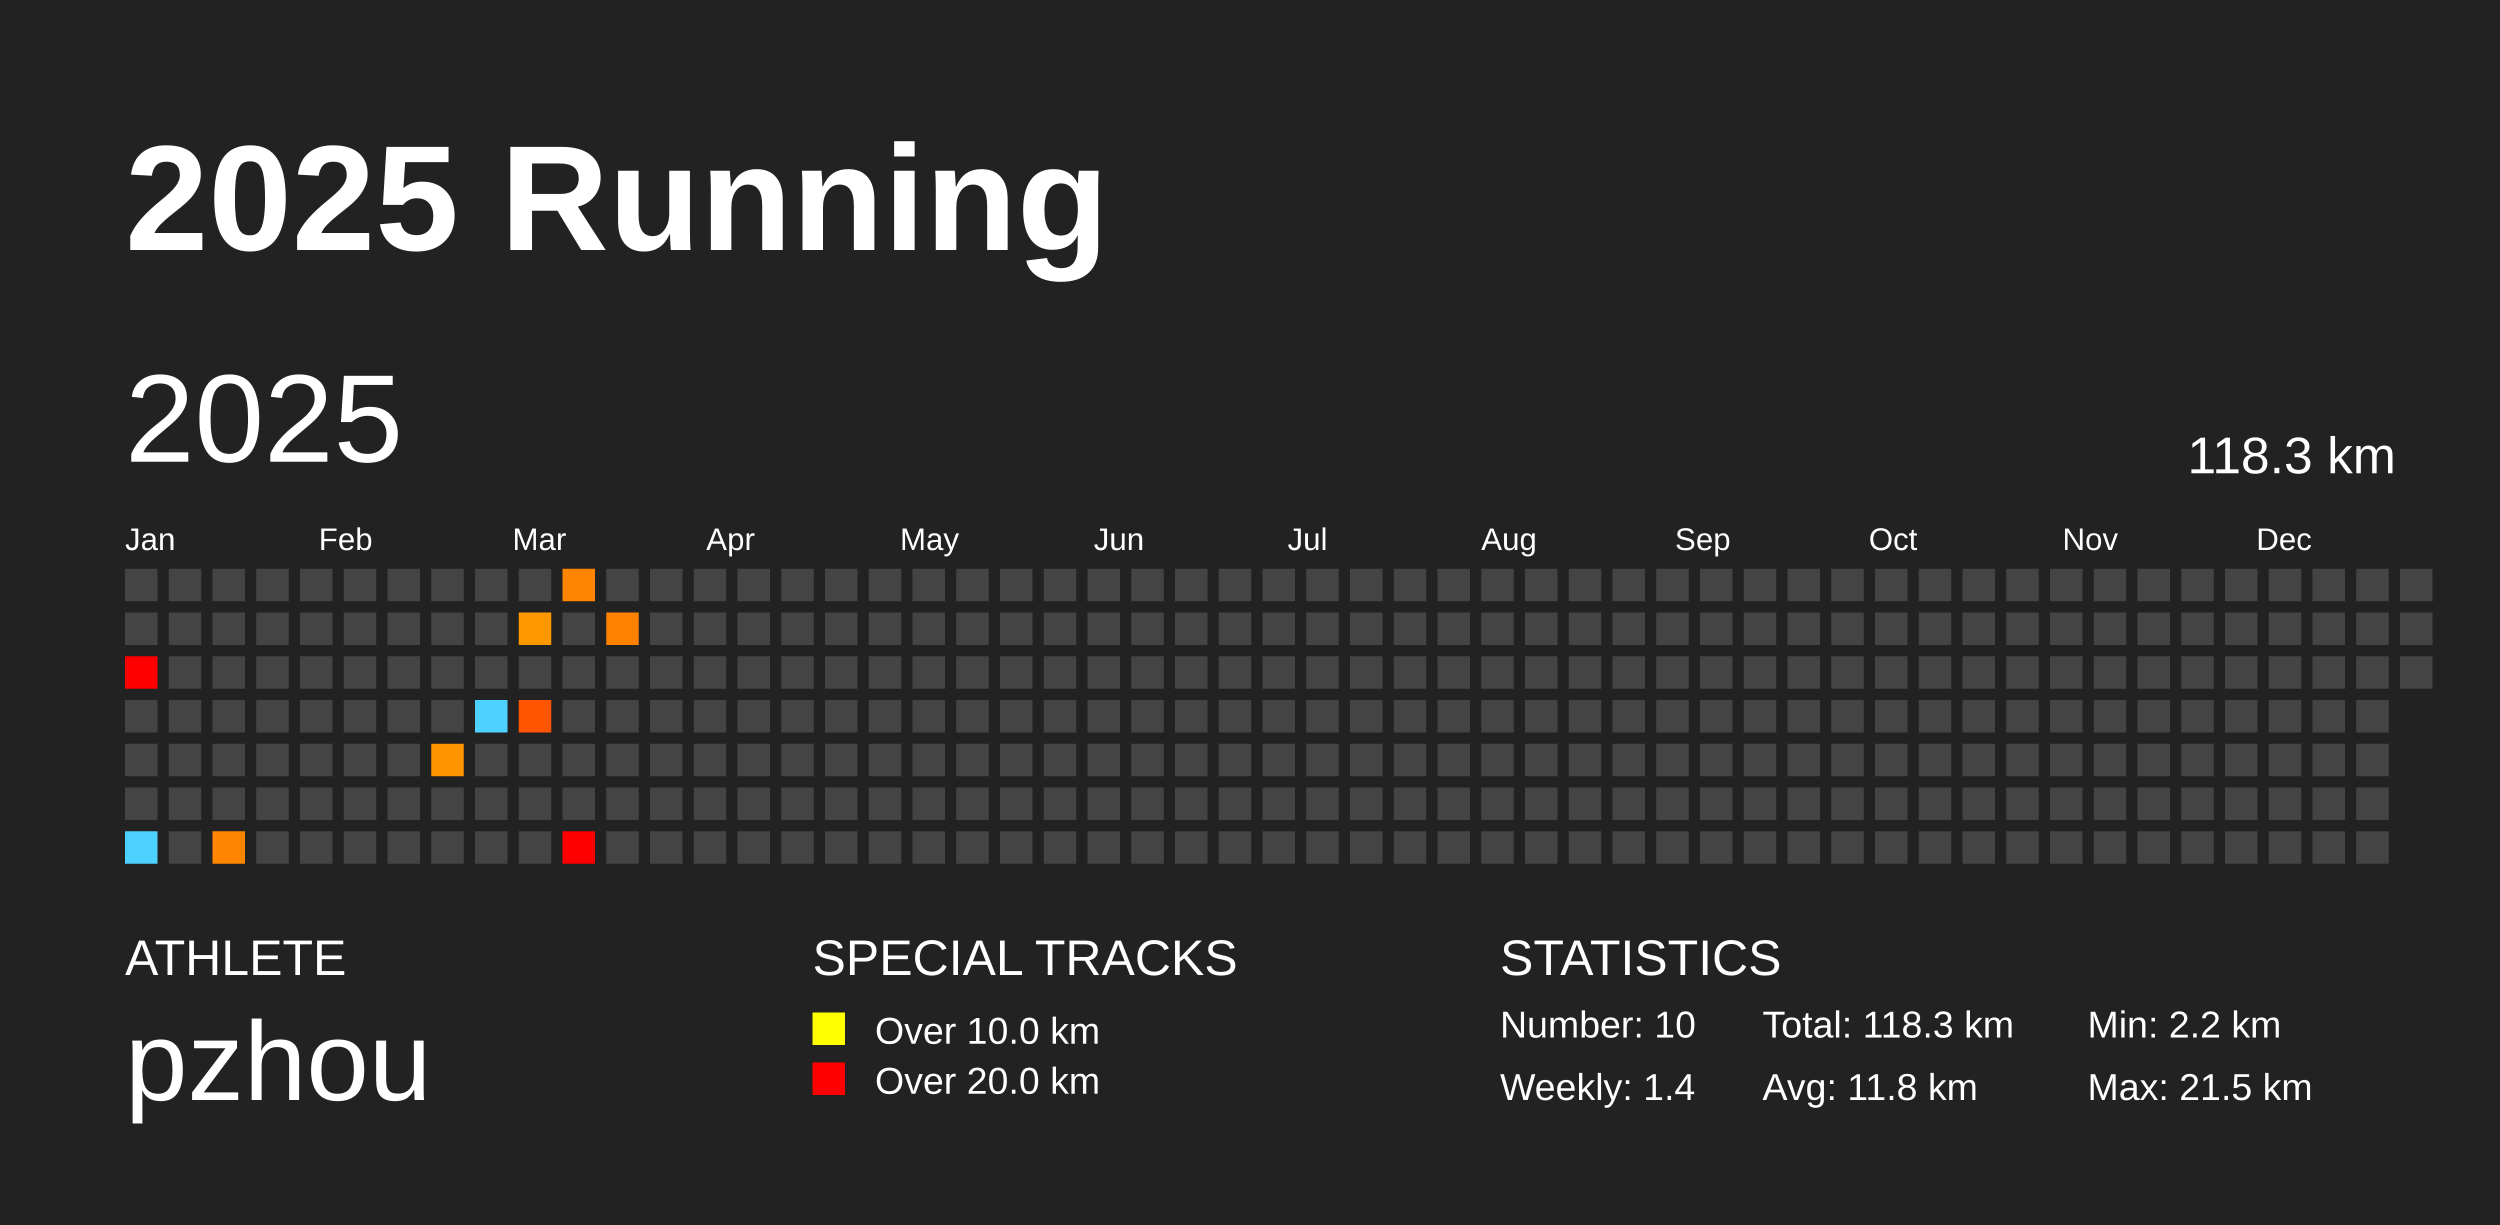
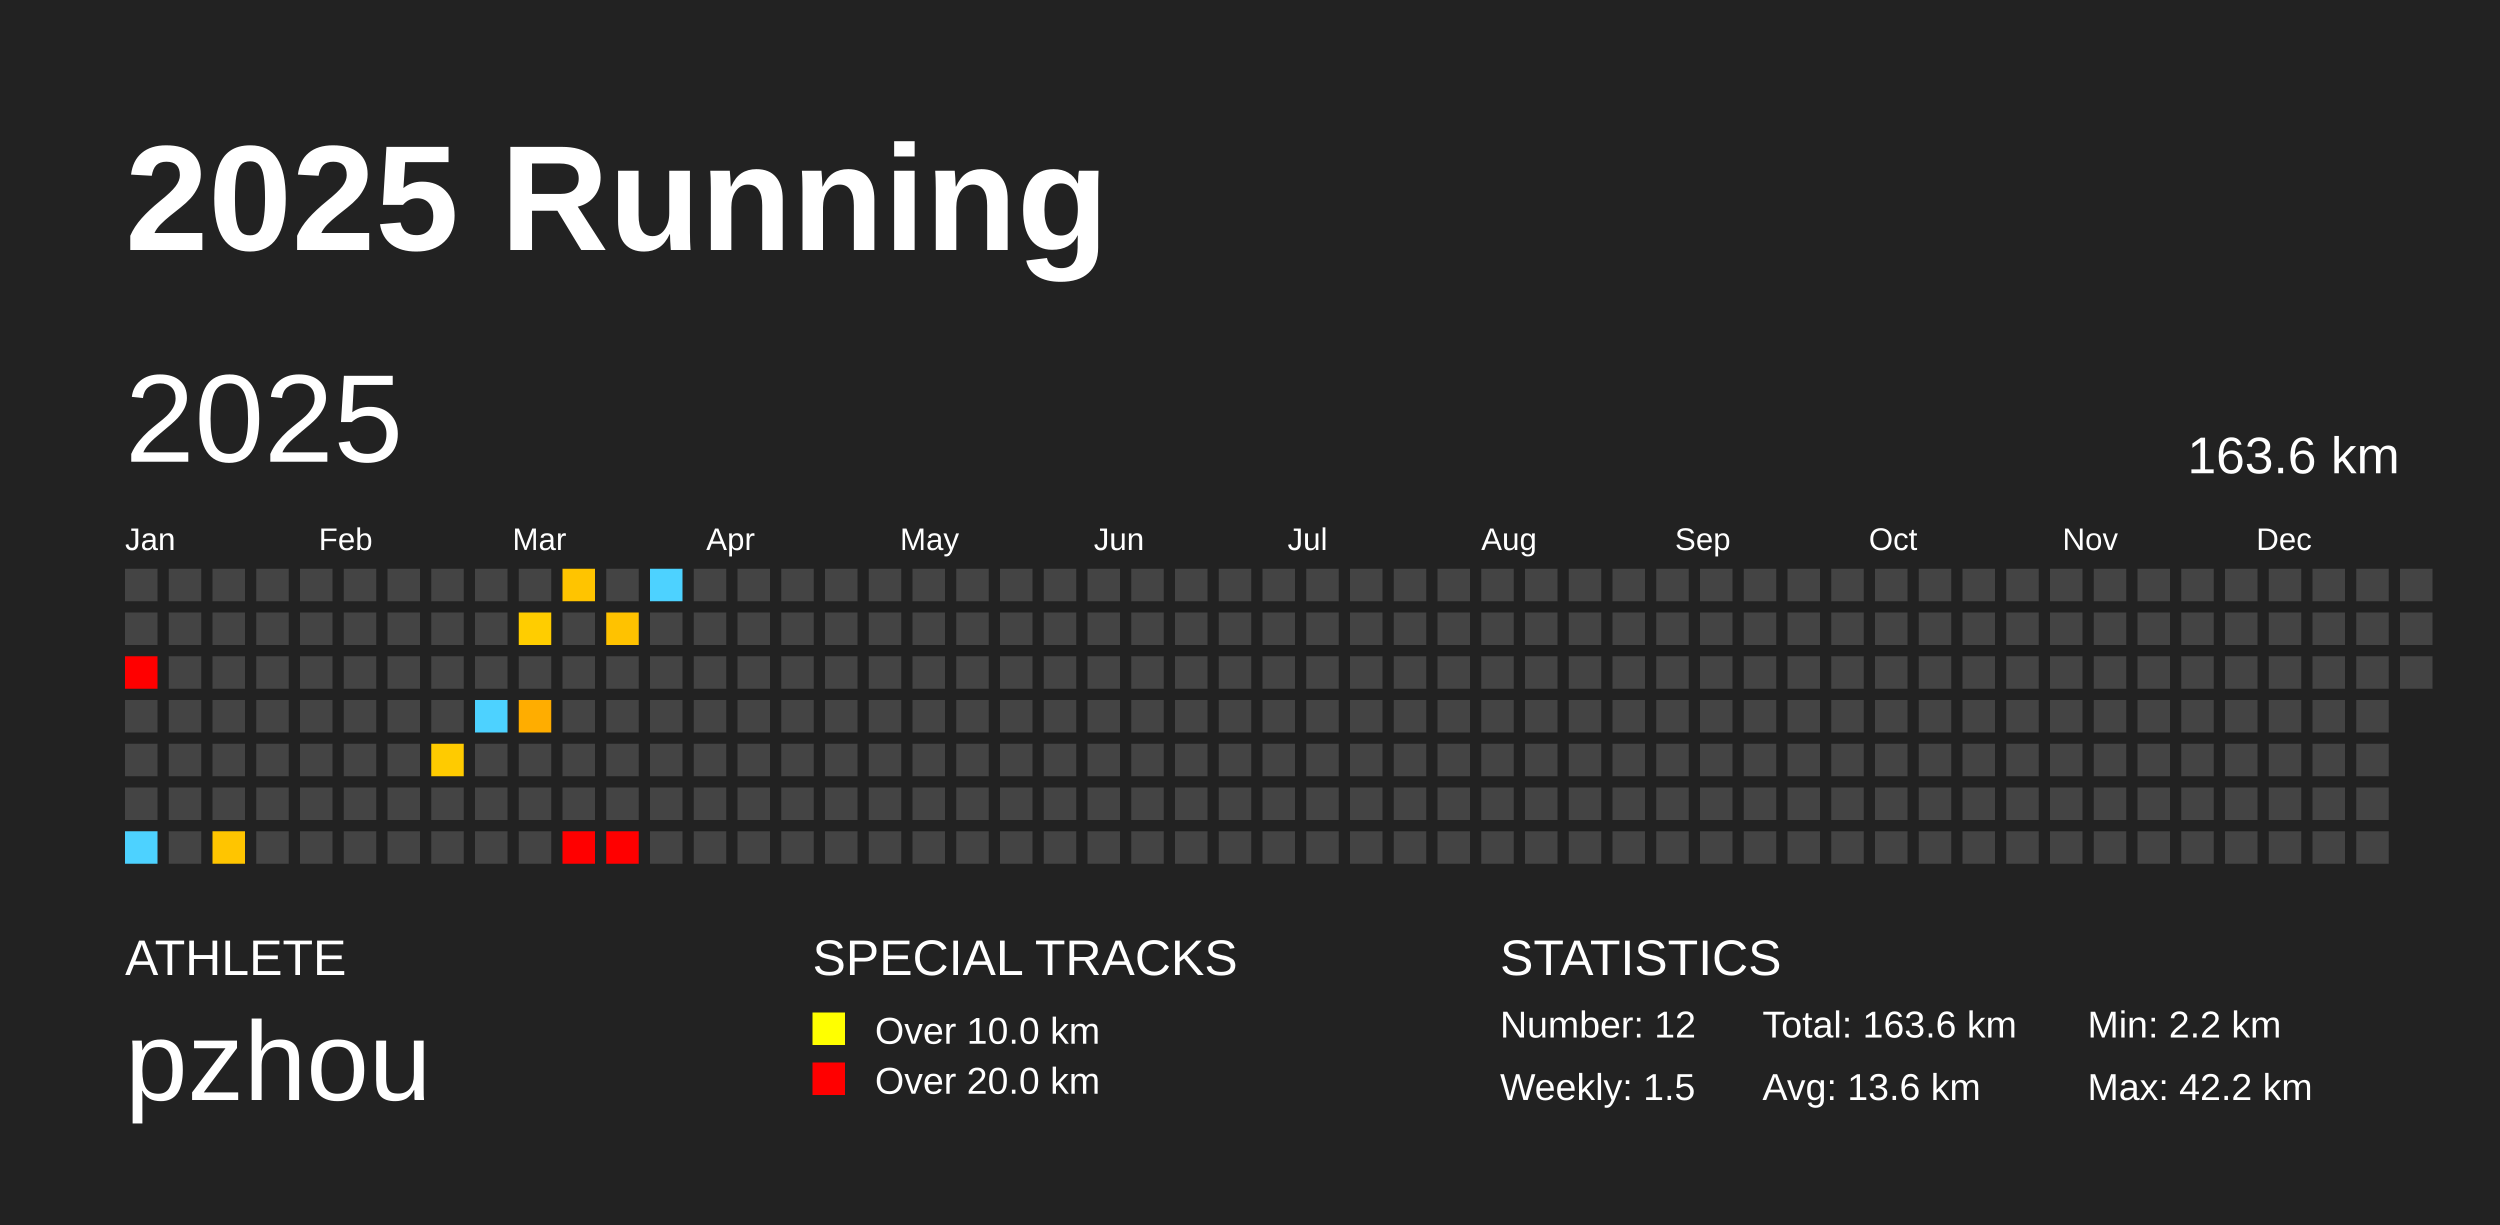
<svg xmlns="http://www.w3.org/2000/svg" baseProfile="full" height="98mm" version="1.1" viewBox="0,0,200,98" width="200mm">
  <defs />
  <rect fill="#222222" height="98" width="200" x="0" y="0" />
  <text fill="#FFFFFF" style="font-size:12px; font-family:Arial; font-weight:bold;" x="10" y="20">2025 Running</text>
  <text fill="#FFFFFF" style="font-size:4px; font-family:Arial" x="10" y="78">ATHLETE</text>
  <text fill="#FFFFFF" style="font-size:9px; font-family:Arial" x="10" y="88">pzhou</text>
  <text fill="#FFFFFF" style="font-size:4px; font-family:Arial" x="65" y="78">SPECIAL TRACKS</text>
  <rect fill="yellow" height="2.6" width="2.6" x="65" y="81" />
  <text fill="#FFFFFF" style="font-size:3px; font-family:Arial" x="70" y="83.5">Over 10.0 km</text>
  <rect fill="red" height="2.6" width="2.6" x="65" y="85" />
  <text fill="#FFFFFF" style="font-size:3px; font-family:Arial" x="70" y="87.5">Over 20.0 km</text>
  <text fill="#FFFFFF" style="font-size:4px; font-family:Arial" x="120" y="78">STATISTICS</text>
-   <text fill="#FFFFFF" style="font-size:3px; font-family:Arial" x="120" y="83">Number: 10</text>
-   <text fill="#FFFFFF" style="font-size:3px; font-family:Arial" x="120" y="88">Weekly: 1.4</text>
-   <text fill="#FFFFFF" style="font-size:3px; font-family:Arial" x="141" y="83">Total: 118.3 km</text>
-   <text fill="#FFFFFF" style="font-size:3px; font-family:Arial" x="141" y="88">Avg: 11.8 km</text>
+   <text fill="#FFFFFF" style="font-size:3px; font-family:Arial" x="120" y="83">Number: 12</text>
+   <text fill="#FFFFFF" style="font-size:3px; font-family:Arial" x="120" y="88">Weekly: 1.5</text>
+   <text fill="#FFFFFF" style="font-size:3px; font-family:Arial" x="141" y="83">Total: 163.6 km</text>
+   <text fill="#FFFFFF" style="font-size:3px; font-family:Arial" x="141" y="88">Avg: 13.6 km</text>
  <text fill="#FFFFFF" style="font-size:3px; font-family:Arial" x="167" y="83">Min: 2.2 km</text>
-   <text fill="#FFFFFF" style="font-size:3px; font-family:Arial" x="167" y="88">Max: 21.5 km</text>
+   <text fill="#FFFFFF" style="font-size:3px; font-family:Arial" x="167" y="88">Max: 42.2 km</text>
  <text dominant-baseline="hanging" fill="#FFFFFF" style="font-size:10.0px; font-family:Arial;" x="10" y="30">2025</text>
-   <text dominant-baseline="hanging" fill="#FFFFFF" style="font-size:4.125px; font-family:Arial;" x="175" y="35">118.3 km</text>
+   <text dominant-baseline="hanging" fill="#FFFFFF" style="font-size:4.125px; font-family:Arial;" x="175" y="35">163.6 km</text>
  <text fill="#FFFFFF" style="font-size:2.5px; font-family:Arial" x="10.0" y="44">Jan</text>
  <text fill="#FFFFFF" style="font-size:2.5px; font-family:Arial" x="25.5" y="44">Feb</text>
  <text fill="#FFFFFF" style="font-size:2.5px; font-family:Arial" x="41.0" y="44">Mar</text>
  <text fill="#FFFFFF" style="font-size:2.5px; font-family:Arial" x="56.5" y="44">Apr</text>
  <text fill="#FFFFFF" style="font-size:2.5px; font-family:Arial" x="72.0" y="44">May</text>
  <text fill="#FFFFFF" style="font-size:2.5px; font-family:Arial" x="87.5" y="44">Jun</text>
  <text fill="#FFFFFF" style="font-size:2.5px; font-family:Arial" x="103.0" y="44">Jul</text>
  <text fill="#FFFFFF" style="font-size:2.5px; font-family:Arial" x="118.5" y="44">Aug</text>
  <text fill="#FFFFFF" style="font-size:2.5px; font-family:Arial" x="134.0" y="44">Sep</text>
  <text fill="#FFFFFF" style="font-size:2.5px; font-family:Arial" x="149.5" y="44">Oct</text>
  <text fill="#FFFFFF" style="font-size:2.5px; font-family:Arial" x="165.0" y="44">Nov</text>
  <text fill="#FFFFFF" style="font-size:2.5px; font-family:Arial" x="180.5" y="44">Dec</text>
  <rect fill="#444444" height="2.6" width="2.6" x="10.0" y="45.5" />
  <rect fill="#444444" height="2.6" width="2.6" x="10.0" y="49.0" />
  <rect fill="red" height="2.6" width="2.6" x="10.0" y="52.5" />
  <rect fill="#444444" height="2.6" width="2.6" x="10.0" y="56.0" />
  <rect fill="#444444" height="2.6" width="2.6" x="10.0" y="59.5" />
  <rect fill="#444444" height="2.6" width="2.6" x="10.0" y="63.0" />
  <rect fill="#4dd2ff" height="2.6" width="2.6" x="10.0" y="66.5" />
  <rect fill="#444444" height="2.6" width="2.6" x="13.5" y="45.5" />
  <rect fill="#444444" height="2.6" width="2.6" x="13.5" y="49.0" />
  <rect fill="#444444" height="2.6" width="2.6" x="13.5" y="52.5" />
  <rect fill="#444444" height="2.6" width="2.6" x="13.5" y="56.0" />
  <rect fill="#444444" height="2.6" width="2.6" x="13.5" y="59.5" />
  <rect fill="#444444" height="2.6" width="2.6" x="13.5" y="63.0" />
  <rect fill="#444444" height="2.6" width="2.6" x="13.5" y="66.5" />
  <rect fill="#444444" height="2.6" width="2.6" x="17.0" y="45.5" />
  <rect fill="#444444" height="2.6" width="2.6" x="17.0" y="49.0" />
  <rect fill="#444444" height="2.6" width="2.6" x="17.0" y="52.5" />
  <rect fill="#444444" height="2.6" width="2.6" x="17.0" y="56.0" />
  <rect fill="#444444" height="2.6" width="2.6" x="17.0" y="59.5" />
  <rect fill="#444444" height="2.6" width="2.6" x="17.0" y="63.0" />
-   <rect fill="#ff8600" height="2.6" width="2.6" x="17.0" y="66.5" />
+   <rect fill="#ffc500" height="2.6" width="2.6" x="17.0" y="66.5" />
  <rect fill="#444444" height="2.6" width="2.6" x="20.5" y="45.5" />
  <rect fill="#444444" height="2.6" width="2.6" x="20.5" y="49.0" />
  <rect fill="#444444" height="2.6" width="2.6" x="20.5" y="52.5" />
  <rect fill="#444444" height="2.6" width="2.6" x="20.5" y="56.0" />
  <rect fill="#444444" height="2.6" width="2.6" x="20.5" y="59.5" />
  <rect fill="#444444" height="2.6" width="2.6" x="20.5" y="63.0" />
  <rect fill="#444444" height="2.6" width="2.6" x="20.5" y="66.5" />
  <rect fill="#444444" height="2.6" width="2.6" x="24.0" y="45.5" />
  <rect fill="#444444" height="2.6" width="2.6" x="24.0" y="49.0" />
  <rect fill="#444444" height="2.6" width="2.6" x="24.0" y="52.5" />
  <rect fill="#444444" height="2.6" width="2.6" x="24.0" y="56.0" />
  <rect fill="#444444" height="2.6" width="2.6" x="24.0" y="59.5" />
  <rect fill="#444444" height="2.6" width="2.6" x="24.0" y="63.0" />
  <rect fill="#444444" height="2.6" width="2.6" x="24.0" y="66.5" />
  <rect fill="#444444" height="2.6" width="2.6" x="27.5" y="45.5" />
  <rect fill="#444444" height="2.6" width="2.6" x="27.5" y="49.0" />
  <rect fill="#444444" height="2.6" width="2.6" x="27.5" y="52.5" />
  <rect fill="#444444" height="2.6" width="2.6" x="27.5" y="56.0" />
  <rect fill="#444444" height="2.6" width="2.6" x="27.5" y="59.5" />
  <rect fill="#444444" height="2.6" width="2.6" x="27.5" y="63.0" />
  <rect fill="#444444" height="2.6" width="2.6" x="27.5" y="66.5" />
  <rect fill="#444444" height="2.6" width="2.6" x="31.0" y="45.5" />
  <rect fill="#444444" height="2.6" width="2.6" x="31.0" y="49.0" />
  <rect fill="#444444" height="2.6" width="2.6" x="31.0" y="52.5" />
  <rect fill="#444444" height="2.6" width="2.6" x="31.0" y="56.0" />
  <rect fill="#444444" height="2.6" width="2.6" x="31.0" y="59.5" />
  <rect fill="#444444" height="2.6" width="2.6" x="31.0" y="63.0" />
  <rect fill="#444444" height="2.6" width="2.6" x="31.0" y="66.5" />
  <rect fill="#444444" height="2.6" width="2.6" x="34.5" y="45.5" />
  <rect fill="#444444" height="2.6" width="2.6" x="34.5" y="49.0" />
  <rect fill="#444444" height="2.6" width="2.6" x="34.5" y="52.5" />
  <rect fill="#444444" height="2.6" width="2.6" x="34.5" y="56.0" />
-   <rect fill="#ff9400" height="2.6" width="2.6" x="34.5" y="59.5" />
+   <rect fill="#ffcb00" height="2.6" width="2.6" x="34.5" y="59.5" />
  <rect fill="#444444" height="2.6" width="2.6" x="34.5" y="63.0" />
  <rect fill="#444444" height="2.6" width="2.6" x="34.5" y="66.5" />
  <rect fill="#444444" height="2.6" width="2.6" x="38.0" y="45.5" />
  <rect fill="#444444" height="2.6" width="2.6" x="38.0" y="49.0" />
  <rect fill="#444444" height="2.6" width="2.6" x="38.0" y="52.5" />
  <rect fill="#4dd2ff" height="2.6" width="2.6" x="38.0" y="56.0" />
  <rect fill="#444444" height="2.6" width="2.6" x="38.0" y="59.5" />
  <rect fill="#444444" height="2.6" width="2.6" x="38.0" y="63.0" />
  <rect fill="#444444" height="2.6" width="2.6" x="38.0" y="66.5" />
  <rect fill="#444444" height="2.6" width="2.6" x="41.5" y="45.5" />
-   <rect fill="#ff9700" height="2.6" width="2.6" x="41.5" y="49.0" />
+   <rect fill="#ffcd00" height="2.6" width="2.6" x="41.5" y="49.0" />
  <rect fill="#444444" height="2.6" width="2.6" x="41.5" y="52.5" />
-   <rect fill="#ff5500" height="2.6" width="2.6" x="41.5" y="56.0" />
+   <rect fill="#ffad00" height="2.6" width="2.6" x="41.5" y="56.0" />
  <rect fill="#444444" height="2.6" width="2.6" x="41.5" y="59.5" />
  <rect fill="#444444" height="2.6" width="2.6" x="41.5" y="63.0" />
  <rect fill="#444444" height="2.6" width="2.6" x="41.5" y="66.5" />
-   <rect fill="#ff8500" height="2.6" width="2.6" x="45.0" y="45.5" />
+   <rect fill="#ffc400" height="2.6" width="2.6" x="45.0" y="45.5" />
  <rect fill="#444444" height="2.6" width="2.6" x="45.0" y="49.0" />
  <rect fill="#444444" height="2.6" width="2.6" x="45.0" y="52.5" />
  <rect fill="#444444" height="2.6" width="2.6" x="45.0" y="56.0" />
  <rect fill="#444444" height="2.6" width="2.6" x="45.0" y="59.5" />
  <rect fill="#444444" height="2.6" width="2.6" x="45.0" y="63.0" />
  <rect fill="red" height="2.6" width="2.6" x="45.0" y="66.5" />
  <rect fill="#444444" height="2.6" width="2.6" x="48.5" y="45.5" />
-   <rect fill="#ff8100" height="2.6" width="2.6" x="48.5" y="49.0" />
+   <rect fill="#ffc200" height="2.6" width="2.6" x="48.5" y="49.0" />
  <rect fill="#444444" height="2.6" width="2.6" x="48.5" y="52.5" />
  <rect fill="#444444" height="2.6" width="2.6" x="48.5" y="56.0" />
  <rect fill="#444444" height="2.6" width="2.6" x="48.5" y="59.5" />
  <rect fill="#444444" height="2.6" width="2.6" x="48.5" y="63.0" />
-   <rect fill="#444444" height="2.6" width="2.6" x="48.5" y="66.5" />
-   <rect fill="#444444" height="2.6" width="2.6" x="52.0" y="45.5" />
+   <rect fill="red" height="2.6" width="2.6" x="48.5" y="66.5" />
+   <rect fill="#4dd2ff" height="2.6" width="2.6" x="52.0" y="45.5" />
  <rect fill="#444444" height="2.6" width="2.6" x="52.0" y="49.0" />
  <rect fill="#444444" height="2.6" width="2.6" x="52.0" y="52.5" />
  <rect fill="#444444" height="2.6" width="2.6" x="52.0" y="56.0" />
  <rect fill="#444444" height="2.6" width="2.6" x="52.0" y="59.5" />
  <rect fill="#444444" height="2.6" width="2.6" x="52.0" y="63.0" />
  <rect fill="#444444" height="2.6" width="2.6" x="52.0" y="66.5" />
  <rect fill="#444444" height="2.6" width="2.6" x="55.5" y="45.5" />
  <rect fill="#444444" height="2.6" width="2.6" x="55.5" y="49.0" />
  <rect fill="#444444" height="2.6" width="2.6" x="55.5" y="52.5" />
  <rect fill="#444444" height="2.6" width="2.6" x="55.5" y="56.0" />
  <rect fill="#444444" height="2.6" width="2.6" x="55.5" y="59.5" />
  <rect fill="#444444" height="2.6" width="2.6" x="55.5" y="63.0" />
  <rect fill="#444444" height="2.6" width="2.6" x="55.5" y="66.5" />
  <rect fill="#444444" height="2.6" width="2.6" x="59.0" y="45.5" />
  <rect fill="#444444" height="2.6" width="2.6" x="59.0" y="49.0" />
  <rect fill="#444444" height="2.6" width="2.6" x="59.0" y="52.5" />
  <rect fill="#444444" height="2.6" width="2.6" x="59.0" y="56.0" />
  <rect fill="#444444" height="2.6" width="2.6" x="59.0" y="59.5" />
  <rect fill="#444444" height="2.6" width="2.6" x="59.0" y="63.0" />
  <rect fill="#444444" height="2.6" width="2.6" x="59.0" y="66.5" />
  <rect fill="#444444" height="2.6" width="2.6" x="62.5" y="45.5" />
  <rect fill="#444444" height="2.6" width="2.6" x="62.5" y="49.0" />
  <rect fill="#444444" height="2.6" width="2.6" x="62.5" y="52.5" />
  <rect fill="#444444" height="2.6" width="2.6" x="62.5" y="56.0" />
  <rect fill="#444444" height="2.6" width="2.6" x="62.5" y="59.5" />
  <rect fill="#444444" height="2.6" width="2.6" x="62.5" y="63.0" />
  <rect fill="#444444" height="2.6" width="2.6" x="62.5" y="66.5" />
  <rect fill="#444444" height="2.6" width="2.6" x="66.0" y="45.5" />
  <rect fill="#444444" height="2.6" width="2.6" x="66.0" y="49.0" />
  <rect fill="#444444" height="2.6" width="2.6" x="66.0" y="52.5" />
  <rect fill="#444444" height="2.6" width="2.6" x="66.0" y="56.0" />
  <rect fill="#444444" height="2.6" width="2.6" x="66.0" y="59.5" />
  <rect fill="#444444" height="2.6" width="2.6" x="66.0" y="63.0" />
  <rect fill="#444444" height="2.6" width="2.6" x="66.0" y="66.5" />
  <rect fill="#444444" height="2.6" width="2.6" x="69.5" y="45.5" />
  <rect fill="#444444" height="2.6" width="2.6" x="69.5" y="49.0" />
  <rect fill="#444444" height="2.6" width="2.6" x="69.5" y="52.5" />
  <rect fill="#444444" height="2.6" width="2.6" x="69.5" y="56.0" />
  <rect fill="#444444" height="2.6" width="2.6" x="69.5" y="59.5" />
  <rect fill="#444444" height="2.6" width="2.6" x="69.5" y="63.0" />
  <rect fill="#444444" height="2.6" width="2.6" x="69.5" y="66.5" />
  <rect fill="#444444" height="2.6" width="2.6" x="73.0" y="45.5" />
  <rect fill="#444444" height="2.6" width="2.6" x="73.0" y="49.0" />
  <rect fill="#444444" height="2.6" width="2.6" x="73.0" y="52.5" />
  <rect fill="#444444" height="2.6" width="2.6" x="73.0" y="56.0" />
  <rect fill="#444444" height="2.6" width="2.6" x="73.0" y="59.5" />
  <rect fill="#444444" height="2.6" width="2.6" x="73.0" y="63.0" />
  <rect fill="#444444" height="2.6" width="2.6" x="73.0" y="66.5" />
  <rect fill="#444444" height="2.6" width="2.6" x="76.5" y="45.5" />
  <rect fill="#444444" height="2.6" width="2.6" x="76.5" y="49.0" />
  <rect fill="#444444" height="2.6" width="2.6" x="76.5" y="52.5" />
  <rect fill="#444444" height="2.6" width="2.6" x="76.5" y="56.0" />
  <rect fill="#444444" height="2.6" width="2.6" x="76.5" y="59.5" />
  <rect fill="#444444" height="2.6" width="2.6" x="76.5" y="63.0" />
  <rect fill="#444444" height="2.6" width="2.6" x="76.5" y="66.5" />
  <rect fill="#444444" height="2.6" width="2.6" x="80.0" y="45.5" />
  <rect fill="#444444" height="2.6" width="2.6" x="80.0" y="49.0" />
  <rect fill="#444444" height="2.6" width="2.6" x="80.0" y="52.5" />
  <rect fill="#444444" height="2.6" width="2.6" x="80.0" y="56.0" />
  <rect fill="#444444" height="2.6" width="2.6" x="80.0" y="59.5" />
  <rect fill="#444444" height="2.6" width="2.6" x="80.0" y="63.0" />
  <rect fill="#444444" height="2.6" width="2.6" x="80.0" y="66.5" />
  <rect fill="#444444" height="2.6" width="2.6" x="83.5" y="45.5" />
  <rect fill="#444444" height="2.6" width="2.6" x="83.5" y="49.0" />
  <rect fill="#444444" height="2.6" width="2.6" x="83.5" y="52.5" />
  <rect fill="#444444" height="2.6" width="2.6" x="83.5" y="56.0" />
  <rect fill="#444444" height="2.6" width="2.6" x="83.5" y="59.5" />
  <rect fill="#444444" height="2.6" width="2.6" x="83.5" y="63.0" />
  <rect fill="#444444" height="2.6" width="2.6" x="83.5" y="66.5" />
  <rect fill="#444444" height="2.6" width="2.6" x="87.0" y="45.5" />
  <rect fill="#444444" height="2.6" width="2.6" x="87.0" y="49.0" />
  <rect fill="#444444" height="2.6" width="2.6" x="87.0" y="52.5" />
  <rect fill="#444444" height="2.6" width="2.6" x="87.0" y="56.0" />
  <rect fill="#444444" height="2.6" width="2.6" x="87.0" y="59.5" />
  <rect fill="#444444" height="2.6" width="2.6" x="87.0" y="63.0" />
  <rect fill="#444444" height="2.6" width="2.6" x="87.0" y="66.5" />
  <rect fill="#444444" height="2.6" width="2.6" x="90.5" y="45.5" />
  <rect fill="#444444" height="2.6" width="2.6" x="90.5" y="49.0" />
  <rect fill="#444444" height="2.6" width="2.6" x="90.5" y="52.5" />
  <rect fill="#444444" height="2.6" width="2.6" x="90.5" y="56.0" />
  <rect fill="#444444" height="2.6" width="2.6" x="90.5" y="59.5" />
  <rect fill="#444444" height="2.6" width="2.6" x="90.5" y="63.0" />
  <rect fill="#444444" height="2.6" width="2.6" x="90.5" y="66.5" />
  <rect fill="#444444" height="2.6" width="2.6" x="94.0" y="45.5" />
  <rect fill="#444444" height="2.6" width="2.6" x="94.0" y="49.0" />
  <rect fill="#444444" height="2.6" width="2.6" x="94.0" y="52.5" />
  <rect fill="#444444" height="2.6" width="2.6" x="94.0" y="56.0" />
  <rect fill="#444444" height="2.6" width="2.6" x="94.0" y="59.5" />
  <rect fill="#444444" height="2.6" width="2.6" x="94.0" y="63.0" />
  <rect fill="#444444" height="2.6" width="2.6" x="94.0" y="66.5" />
  <rect fill="#444444" height="2.6" width="2.6" x="97.5" y="45.5" />
  <rect fill="#444444" height="2.6" width="2.6" x="97.5" y="49.0" />
  <rect fill="#444444" height="2.6" width="2.6" x="97.5" y="52.5" />
  <rect fill="#444444" height="2.6" width="2.6" x="97.5" y="56.0" />
  <rect fill="#444444" height="2.6" width="2.6" x="97.5" y="59.5" />
  <rect fill="#444444" height="2.6" width="2.6" x="97.5" y="63.0" />
  <rect fill="#444444" height="2.6" width="2.6" x="97.5" y="66.5" />
  <rect fill="#444444" height="2.6" width="2.6" x="101.0" y="45.5" />
  <rect fill="#444444" height="2.6" width="2.6" x="101.0" y="49.0" />
  <rect fill="#444444" height="2.6" width="2.6" x="101.0" y="52.5" />
  <rect fill="#444444" height="2.6" width="2.6" x="101.0" y="56.0" />
  <rect fill="#444444" height="2.6" width="2.6" x="101.0" y="59.5" />
  <rect fill="#444444" height="2.6" width="2.6" x="101.0" y="63.0" />
  <rect fill="#444444" height="2.6" width="2.6" x="101.0" y="66.5" />
  <rect fill="#444444" height="2.6" width="2.6" x="104.5" y="45.5" />
  <rect fill="#444444" height="2.6" width="2.6" x="104.5" y="49.0" />
  <rect fill="#444444" height="2.6" width="2.6" x="104.5" y="52.5" />
  <rect fill="#444444" height="2.6" width="2.6" x="104.5" y="56.0" />
  <rect fill="#444444" height="2.6" width="2.6" x="104.5" y="59.5" />
  <rect fill="#444444" height="2.6" width="2.6" x="104.5" y="63.0" />
  <rect fill="#444444" height="2.6" width="2.6" x="104.5" y="66.5" />
  <rect fill="#444444" height="2.6" width="2.6" x="108.0" y="45.5" />
  <rect fill="#444444" height="2.6" width="2.6" x="108.0" y="49.0" />
  <rect fill="#444444" height="2.6" width="2.6" x="108.0" y="52.5" />
  <rect fill="#444444" height="2.6" width="2.6" x="108.0" y="56.0" />
  <rect fill="#444444" height="2.6" width="2.6" x="108.0" y="59.5" />
  <rect fill="#444444" height="2.6" width="2.6" x="108.0" y="63.0" />
  <rect fill="#444444" height="2.6" width="2.6" x="108.0" y="66.5" />
  <rect fill="#444444" height="2.6" width="2.6" x="111.5" y="45.5" />
  <rect fill="#444444" height="2.6" width="2.6" x="111.5" y="49.0" />
  <rect fill="#444444" height="2.6" width="2.6" x="111.5" y="52.5" />
  <rect fill="#444444" height="2.6" width="2.6" x="111.5" y="56.0" />
  <rect fill="#444444" height="2.6" width="2.6" x="111.5" y="59.5" />
  <rect fill="#444444" height="2.6" width="2.6" x="111.5" y="63.0" />
  <rect fill="#444444" height="2.6" width="2.6" x="111.5" y="66.5" />
  <rect fill="#444444" height="2.6" width="2.6" x="115.0" y="45.5" />
  <rect fill="#444444" height="2.6" width="2.6" x="115.0" y="49.0" />
  <rect fill="#444444" height="2.6" width="2.6" x="115.0" y="52.5" />
  <rect fill="#444444" height="2.6" width="2.6" x="115.0" y="56.0" />
  <rect fill="#444444" height="2.6" width="2.6" x="115.0" y="59.5" />
  <rect fill="#444444" height="2.6" width="2.6" x="115.0" y="63.0" />
  <rect fill="#444444" height="2.6" width="2.6" x="115.0" y="66.5" />
  <rect fill="#444444" height="2.6" width="2.6" x="118.5" y="45.5" />
  <rect fill="#444444" height="2.6" width="2.6" x="118.5" y="49.0" />
  <rect fill="#444444" height="2.6" width="2.6" x="118.5" y="52.5" />
  <rect fill="#444444" height="2.6" width="2.6" x="118.5" y="56.0" />
  <rect fill="#444444" height="2.6" width="2.6" x="118.5" y="59.5" />
  <rect fill="#444444" height="2.6" width="2.6" x="118.5" y="63.0" />
  <rect fill="#444444" height="2.6" width="2.6" x="118.5" y="66.5" />
  <rect fill="#444444" height="2.6" width="2.6" x="122.0" y="45.5" />
  <rect fill="#444444" height="2.6" width="2.6" x="122.0" y="49.0" />
  <rect fill="#444444" height="2.6" width="2.6" x="122.0" y="52.5" />
  <rect fill="#444444" height="2.6" width="2.6" x="122.0" y="56.0" />
  <rect fill="#444444" height="2.6" width="2.6" x="122.0" y="59.5" />
  <rect fill="#444444" height="2.6" width="2.6" x="122.0" y="63.0" />
  <rect fill="#444444" height="2.6" width="2.6" x="122.0" y="66.5" />
  <rect fill="#444444" height="2.6" width="2.6" x="125.5" y="45.5" />
  <rect fill="#444444" height="2.6" width="2.6" x="125.5" y="49.0" />
  <rect fill="#444444" height="2.6" width="2.6" x="125.5" y="52.5" />
  <rect fill="#444444" height="2.6" width="2.6" x="125.5" y="56.0" />
  <rect fill="#444444" height="2.6" width="2.6" x="125.5" y="59.5" />
  <rect fill="#444444" height="2.6" width="2.6" x="125.5" y="63.0" />
  <rect fill="#444444" height="2.6" width="2.6" x="125.5" y="66.5" />
  <rect fill="#444444" height="2.6" width="2.6" x="129.0" y="45.5" />
  <rect fill="#444444" height="2.6" width="2.6" x="129.0" y="49.0" />
  <rect fill="#444444" height="2.6" width="2.6" x="129.0" y="52.5" />
  <rect fill="#444444" height="2.6" width="2.6" x="129.0" y="56.0" />
  <rect fill="#444444" height="2.6" width="2.6" x="129.0" y="59.5" />
  <rect fill="#444444" height="2.6" width="2.6" x="129.0" y="63.0" />
  <rect fill="#444444" height="2.6" width="2.6" x="129.0" y="66.5" />
  <rect fill="#444444" height="2.6" width="2.6" x="132.5" y="45.5" />
  <rect fill="#444444" height="2.6" width="2.6" x="132.5" y="49.0" />
  <rect fill="#444444" height="2.6" width="2.6" x="132.5" y="52.5" />
  <rect fill="#444444" height="2.6" width="2.6" x="132.5" y="56.0" />
  <rect fill="#444444" height="2.6" width="2.6" x="132.5" y="59.5" />
  <rect fill="#444444" height="2.6" width="2.6" x="132.5" y="63.0" />
  <rect fill="#444444" height="2.6" width="2.6" x="132.5" y="66.5" />
  <rect fill="#444444" height="2.6" width="2.6" x="136.0" y="45.5" />
  <rect fill="#444444" height="2.6" width="2.6" x="136.0" y="49.0" />
  <rect fill="#444444" height="2.6" width="2.6" x="136.0" y="52.5" />
  <rect fill="#444444" height="2.6" width="2.6" x="136.0" y="56.0" />
  <rect fill="#444444" height="2.6" width="2.6" x="136.0" y="59.5" />
  <rect fill="#444444" height="2.6" width="2.6" x="136.0" y="63.0" />
  <rect fill="#444444" height="2.6" width="2.6" x="136.0" y="66.5" />
  <rect fill="#444444" height="2.6" width="2.6" x="139.5" y="45.5" />
  <rect fill="#444444" height="2.6" width="2.6" x="139.5" y="49.0" />
  <rect fill="#444444" height="2.6" width="2.6" x="139.5" y="52.5" />
  <rect fill="#444444" height="2.6" width="2.6" x="139.5" y="56.0" />
  <rect fill="#444444" height="2.6" width="2.6" x="139.5" y="59.5" />
  <rect fill="#444444" height="2.6" width="2.6" x="139.5" y="63.0" />
  <rect fill="#444444" height="2.6" width="2.6" x="139.5" y="66.5" />
  <rect fill="#444444" height="2.6" width="2.6" x="143.0" y="45.5" />
  <rect fill="#444444" height="2.6" width="2.6" x="143.0" y="49.0" />
  <rect fill="#444444" height="2.6" width="2.6" x="143.0" y="52.5" />
  <rect fill="#444444" height="2.6" width="2.6" x="143.0" y="56.0" />
  <rect fill="#444444" height="2.6" width="2.6" x="143.0" y="59.5" />
  <rect fill="#444444" height="2.6" width="2.6" x="143.0" y="63.0" />
  <rect fill="#444444" height="2.6" width="2.6" x="143.0" y="66.5" />
  <rect fill="#444444" height="2.6" width="2.6" x="146.5" y="45.5" />
  <rect fill="#444444" height="2.6" width="2.6" x="146.5" y="49.0" />
  <rect fill="#444444" height="2.6" width="2.6" x="146.5" y="52.5" />
  <rect fill="#444444" height="2.6" width="2.6" x="146.5" y="56.0" />
  <rect fill="#444444" height="2.6" width="2.6" x="146.5" y="59.5" />
  <rect fill="#444444" height="2.6" width="2.6" x="146.5" y="63.0" />
  <rect fill="#444444" height="2.6" width="2.6" x="146.5" y="66.5" />
  <rect fill="#444444" height="2.6" width="2.6" x="150.0" y="45.5" />
  <rect fill="#444444" height="2.6" width="2.6" x="150.0" y="49.0" />
  <rect fill="#444444" height="2.6" width="2.6" x="150.0" y="52.5" />
  <rect fill="#444444" height="2.6" width="2.6" x="150.0" y="56.0" />
  <rect fill="#444444" height="2.6" width="2.6" x="150.0" y="59.5" />
  <rect fill="#444444" height="2.6" width="2.6" x="150.0" y="63.0" />
  <rect fill="#444444" height="2.6" width="2.6" x="150.0" y="66.5" />
  <rect fill="#444444" height="2.6" width="2.6" x="153.5" y="45.5" />
  <rect fill="#444444" height="2.6" width="2.6" x="153.5" y="49.0" />
  <rect fill="#444444" height="2.6" width="2.6" x="153.5" y="52.5" />
  <rect fill="#444444" height="2.6" width="2.6" x="153.5" y="56.0" />
  <rect fill="#444444" height="2.6" width="2.6" x="153.5" y="59.5" />
  <rect fill="#444444" height="2.6" width="2.6" x="153.5" y="63.0" />
  <rect fill="#444444" height="2.6" width="2.6" x="153.5" y="66.5" />
  <rect fill="#444444" height="2.6" width="2.6" x="157.0" y="45.5" />
  <rect fill="#444444" height="2.6" width="2.6" x="157.0" y="49.0" />
  <rect fill="#444444" height="2.6" width="2.6" x="157.0" y="52.5" />
  <rect fill="#444444" height="2.6" width="2.6" x="157.0" y="56.0" />
  <rect fill="#444444" height="2.6" width="2.6" x="157.0" y="59.5" />
  <rect fill="#444444" height="2.6" width="2.6" x="157.0" y="63.0" />
  <rect fill="#444444" height="2.6" width="2.6" x="157.0" y="66.5" />
  <rect fill="#444444" height="2.6" width="2.6" x="160.5" y="45.5" />
  <rect fill="#444444" height="2.6" width="2.6" x="160.5" y="49.0" />
  <rect fill="#444444" height="2.6" width="2.6" x="160.5" y="52.5" />
  <rect fill="#444444" height="2.6" width="2.6" x="160.5" y="56.0" />
  <rect fill="#444444" height="2.6" width="2.6" x="160.5" y="59.5" />
  <rect fill="#444444" height="2.6" width="2.6" x="160.5" y="63.0" />
  <rect fill="#444444" height="2.6" width="2.6" x="160.5" y="66.5" />
  <rect fill="#444444" height="2.6" width="2.6" x="164.0" y="45.5" />
  <rect fill="#444444" height="2.6" width="2.6" x="164.0" y="49.0" />
  <rect fill="#444444" height="2.6" width="2.6" x="164.0" y="52.5" />
  <rect fill="#444444" height="2.6" width="2.6" x="164.0" y="56.0" />
  <rect fill="#444444" height="2.6" width="2.6" x="164.0" y="59.5" />
  <rect fill="#444444" height="2.6" width="2.6" x="164.0" y="63.0" />
  <rect fill="#444444" height="2.6" width="2.6" x="164.0" y="66.5" />
  <rect fill="#444444" height="2.6" width="2.6" x="167.5" y="45.5" />
  <rect fill="#444444" height="2.6" width="2.6" x="167.5" y="49.0" />
  <rect fill="#444444" height="2.6" width="2.6" x="167.5" y="52.5" />
  <rect fill="#444444" height="2.6" width="2.6" x="167.5" y="56.0" />
  <rect fill="#444444" height="2.6" width="2.6" x="167.5" y="59.5" />
  <rect fill="#444444" height="2.6" width="2.6" x="167.5" y="63.0" />
  <rect fill="#444444" height="2.6" width="2.6" x="167.5" y="66.5" />
  <rect fill="#444444" height="2.6" width="2.6" x="171.0" y="45.5" />
  <rect fill="#444444" height="2.6" width="2.6" x="171.0" y="49.0" />
  <rect fill="#444444" height="2.6" width="2.6" x="171.0" y="52.5" />
  <rect fill="#444444" height="2.6" width="2.6" x="171.0" y="56.0" />
  <rect fill="#444444" height="2.6" width="2.6" x="171.0" y="59.5" />
  <rect fill="#444444" height="2.6" width="2.6" x="171.0" y="63.0" />
  <rect fill="#444444" height="2.6" width="2.6" x="171.0" y="66.5" />
  <rect fill="#444444" height="2.6" width="2.6" x="174.5" y="45.5" />
  <rect fill="#444444" height="2.6" width="2.6" x="174.5" y="49.0" />
  <rect fill="#444444" height="2.6" width="2.6" x="174.5" y="52.5" />
  <rect fill="#444444" height="2.6" width="2.6" x="174.5" y="56.0" />
  <rect fill="#444444" height="2.6" width="2.6" x="174.5" y="59.5" />
  <rect fill="#444444" height="2.6" width="2.6" x="174.5" y="63.0" />
  <rect fill="#444444" height="2.6" width="2.6" x="174.5" y="66.5" />
  <rect fill="#444444" height="2.6" width="2.6" x="178.0" y="45.5" />
  <rect fill="#444444" height="2.6" width="2.6" x="178.0" y="49.0" />
  <rect fill="#444444" height="2.6" width="2.6" x="178.0" y="52.5" />
  <rect fill="#444444" height="2.6" width="2.6" x="178.0" y="56.0" />
  <rect fill="#444444" height="2.6" width="2.6" x="178.0" y="59.5" />
  <rect fill="#444444" height="2.6" width="2.6" x="178.0" y="63.0" />
  <rect fill="#444444" height="2.6" width="2.6" x="178.0" y="66.5" />
  <rect fill="#444444" height="2.6" width="2.6" x="181.5" y="45.5" />
  <rect fill="#444444" height="2.6" width="2.6" x="181.5" y="49.0" />
  <rect fill="#444444" height="2.6" width="2.6" x="181.5" y="52.5" />
  <rect fill="#444444" height="2.6" width="2.6" x="181.5" y="56.0" />
  <rect fill="#444444" height="2.6" width="2.6" x="181.5" y="59.5" />
  <rect fill="#444444" height="2.6" width="2.6" x="181.5" y="63.0" />
  <rect fill="#444444" height="2.6" width="2.6" x="181.5" y="66.5" />
  <rect fill="#444444" height="2.6" width="2.6" x="185.0" y="45.5" />
  <rect fill="#444444" height="2.6" width="2.6" x="185.0" y="49.0" />
  <rect fill="#444444" height="2.6" width="2.6" x="185.0" y="52.5" />
  <rect fill="#444444" height="2.6" width="2.6" x="185.0" y="56.0" />
  <rect fill="#444444" height="2.6" width="2.6" x="185.0" y="59.5" />
  <rect fill="#444444" height="2.6" width="2.6" x="185.0" y="63.0" />
  <rect fill="#444444" height="2.6" width="2.6" x="185.0" y="66.5" />
  <rect fill="#444444" height="2.6" width="2.6" x="188.5" y="45.5" />
  <rect fill="#444444" height="2.6" width="2.6" x="188.5" y="49.0" />
  <rect fill="#444444" height="2.6" width="2.6" x="188.5" y="52.5" />
  <rect fill="#444444" height="2.6" width="2.6" x="188.5" y="56.0" />
  <rect fill="#444444" height="2.6" width="2.6" x="188.5" y="59.5" />
  <rect fill="#444444" height="2.6" width="2.6" x="188.5" y="63.0" />
  <rect fill="#444444" height="2.6" width="2.6" x="188.5" y="66.5" />
  <rect fill="#444444" height="2.6" width="2.6" x="192.0" y="45.5" />
  <rect fill="#444444" height="2.6" width="2.6" x="192.0" y="49.0" />
  <rect fill="#444444" height="2.6" width="2.6" x="192.0" y="52.5" />
</svg>
